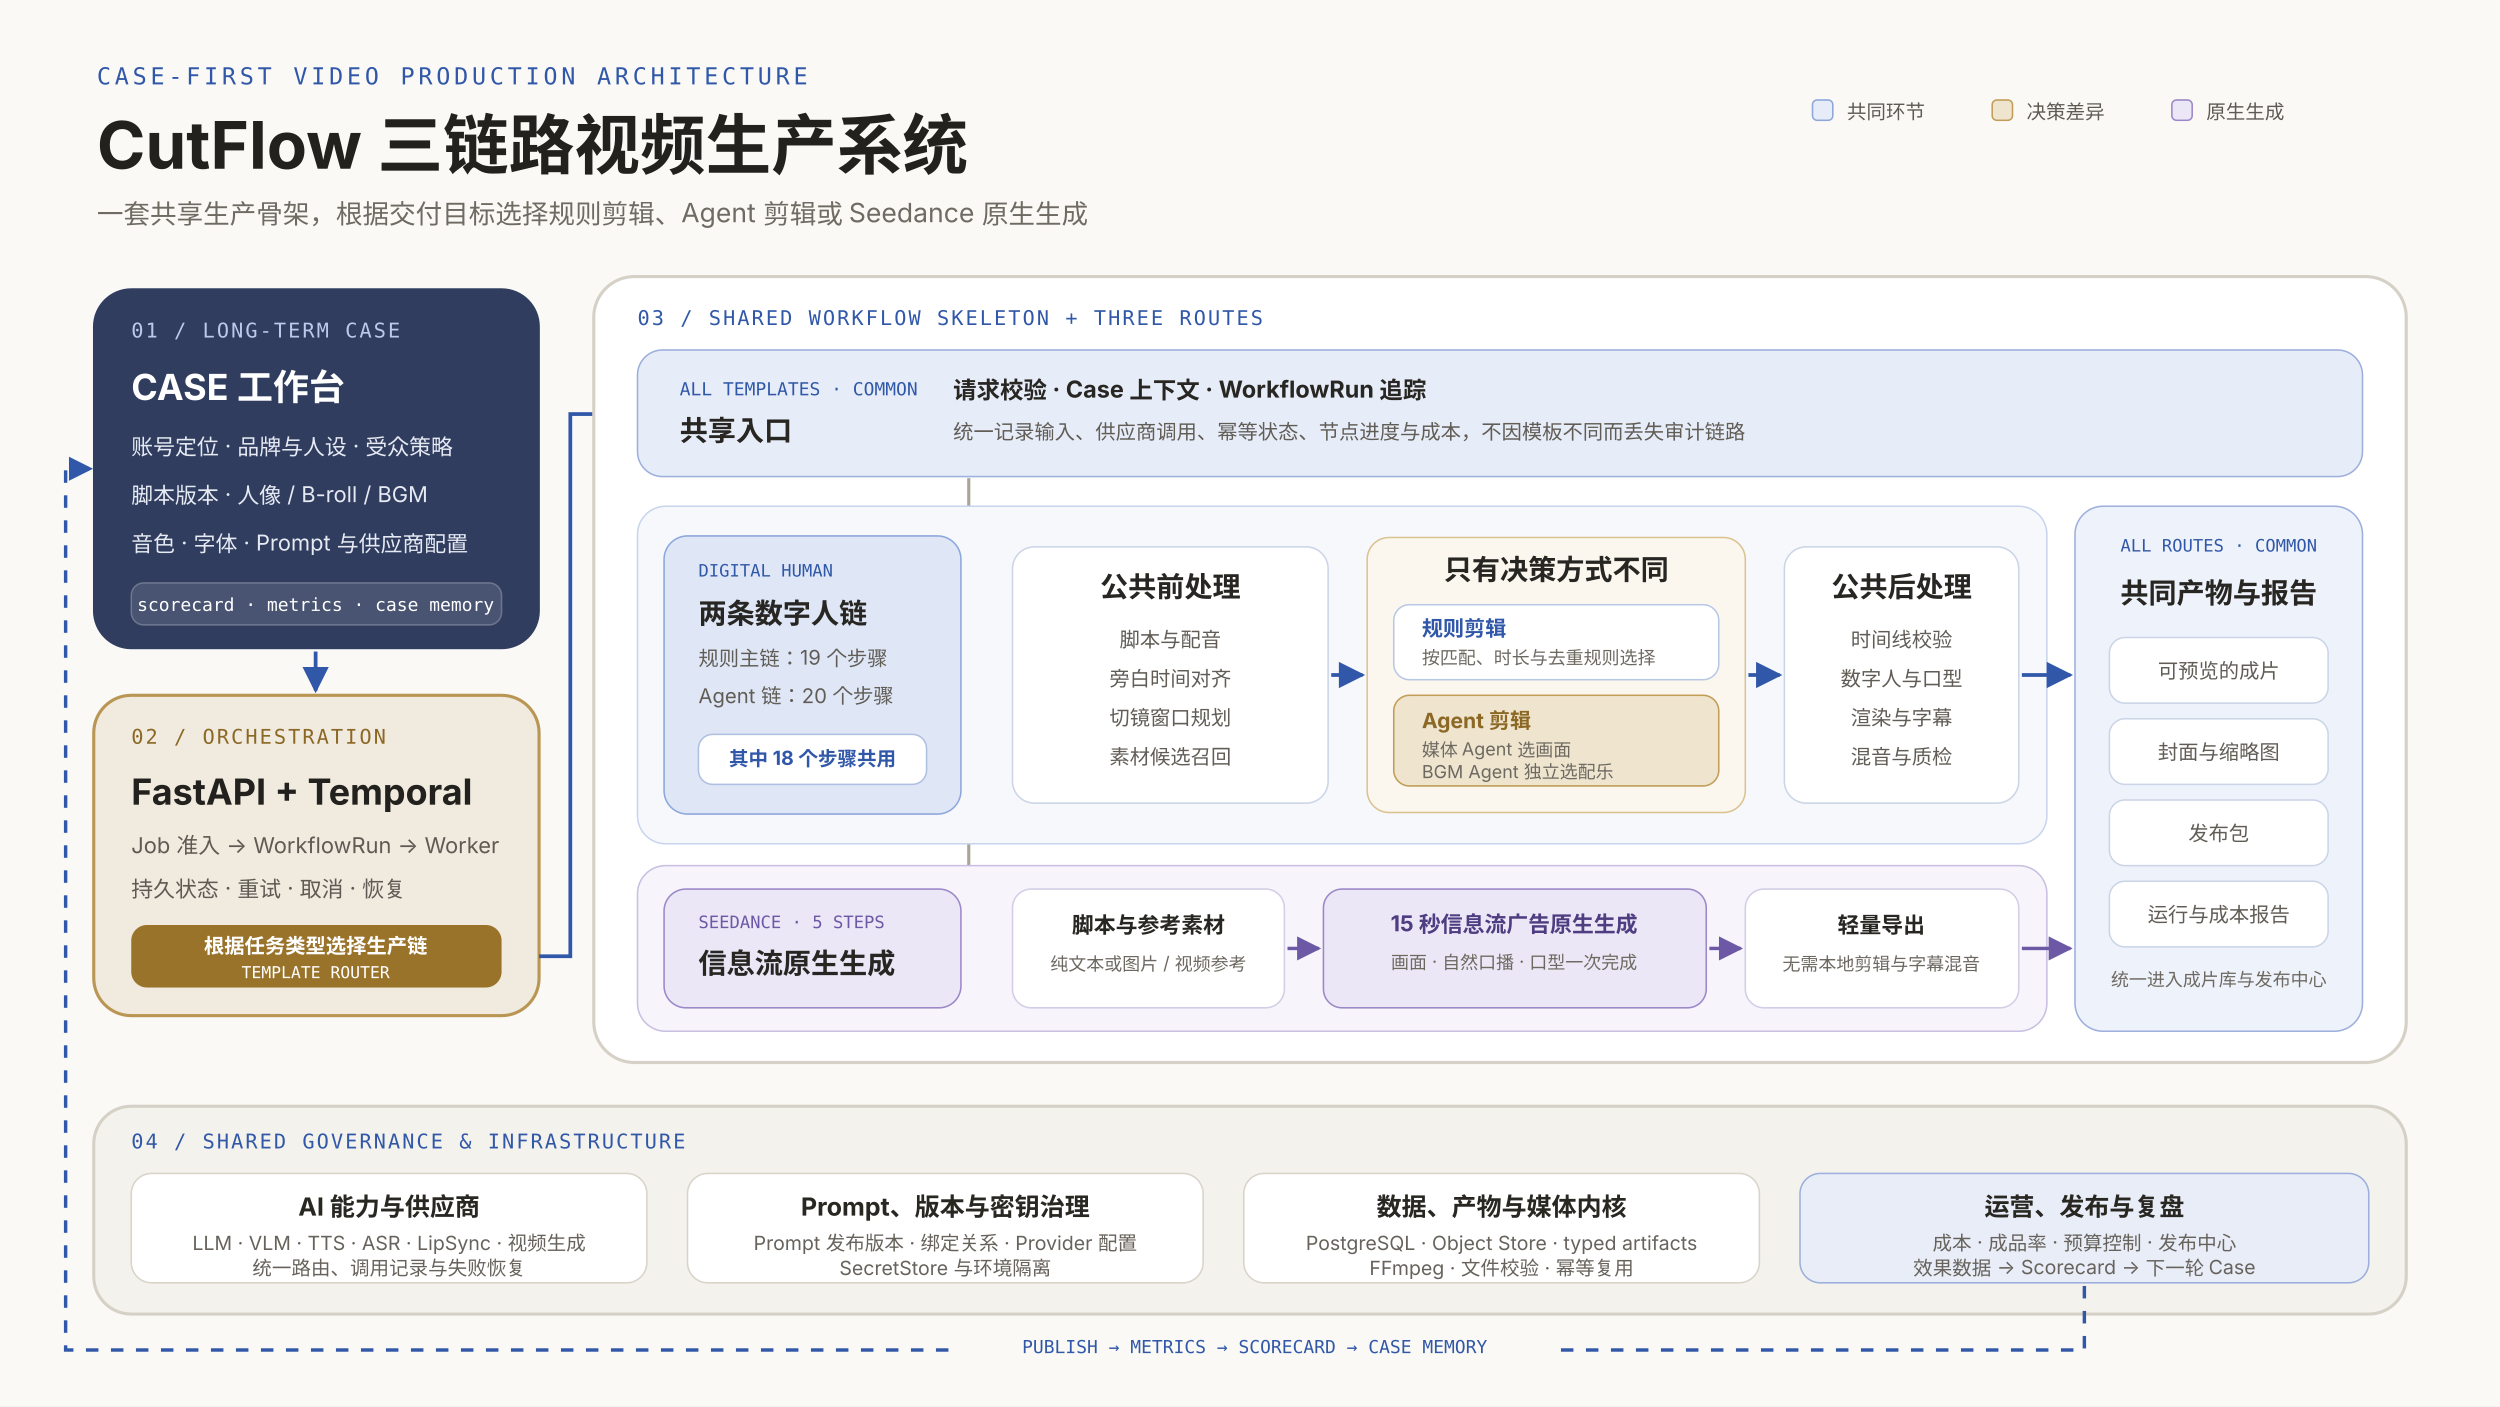
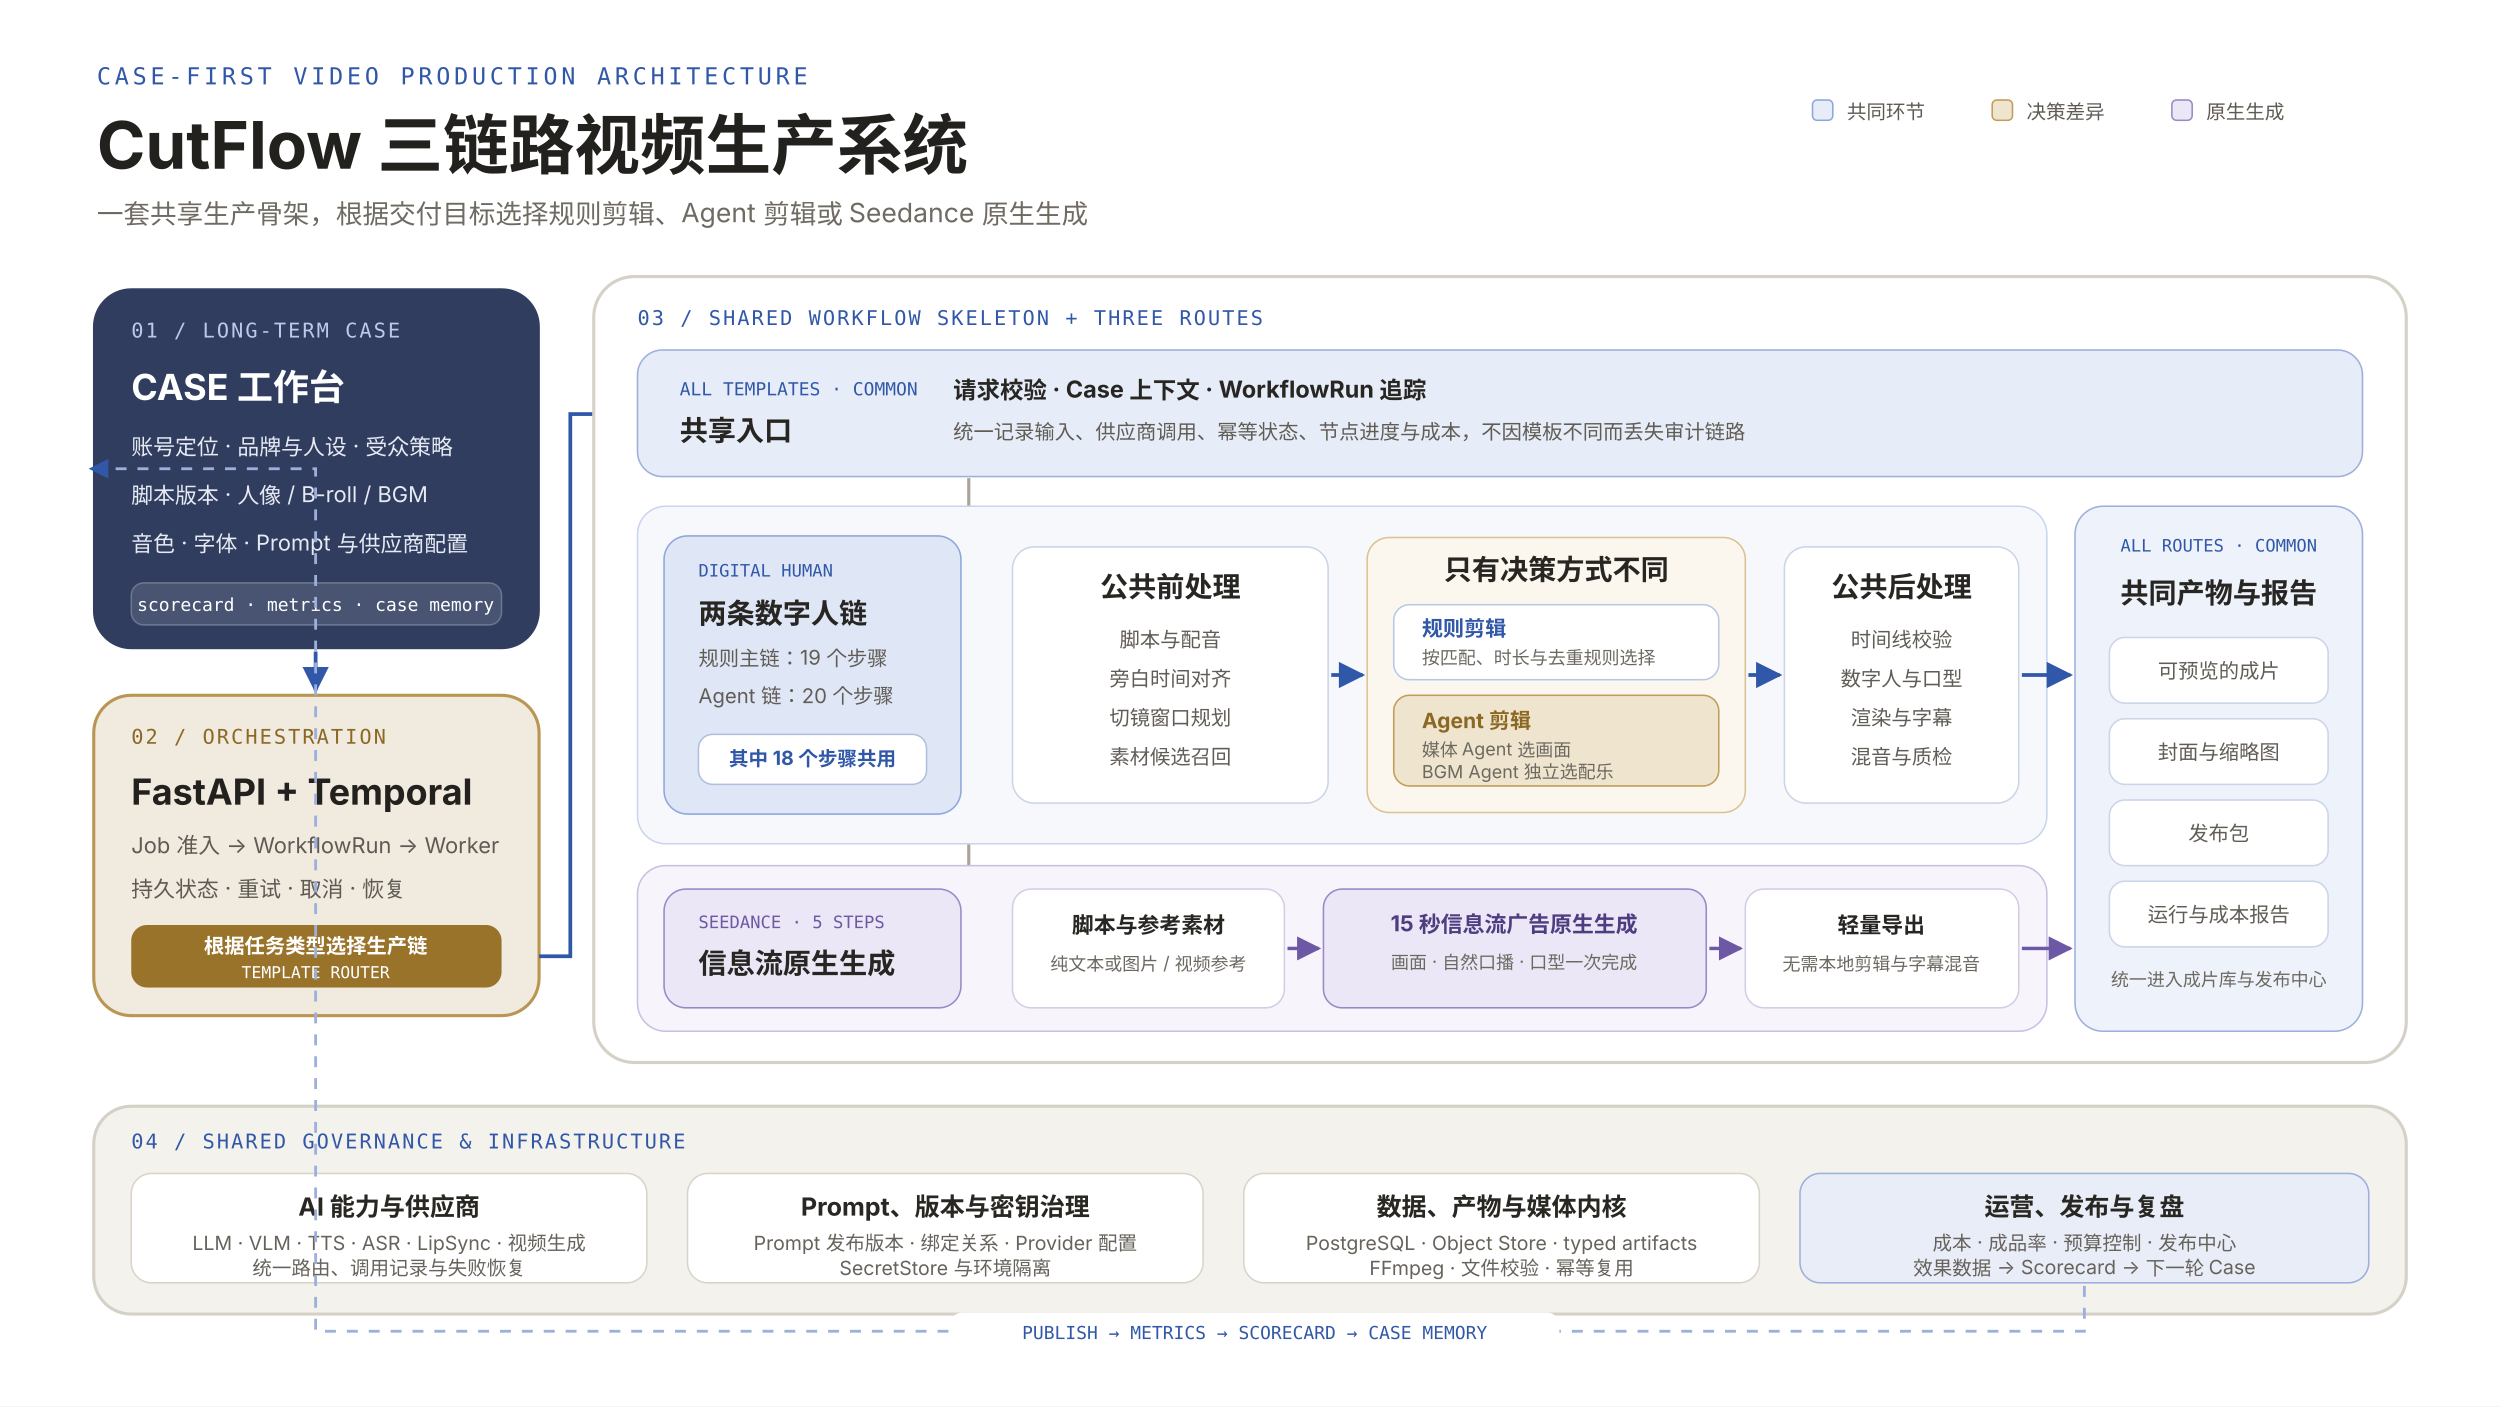
<svg xmlns="http://www.w3.org/2000/svg" width="1600" height="900" viewBox="0 0 1600 900" role="img" aria-labelledby="title desc">
  <defs>
    <marker id="arrow-blue" viewBox="0 0 10 10" refX="9" refY="5" markerWidth="7" markerHeight="7" orient="auto-start-reverse">
      <path d="M 0 0 L 10 5 L 0 10 z" fill="#3158a8" />
    </marker>
    <marker id="arrow-gold" viewBox="0 0 10 10" refX="9" refY="5" markerWidth="7" markerHeight="7" orient="auto-start-reverse">
      <path d="M 0 0 L 10 5 L 0 10 z" fill="#9a732b" />
    </marker>
    <marker id="arrow-purple" viewBox="0 0 10 10" refX="9" refY="5" markerWidth="7" markerHeight="7" orient="auto-start-reverse">
      <path d="M 0 0 L 10 5 L 0 10 z" fill="#6c58a5" />
    </marker>
    <style>
      .sans { font-family: -apple-system, BlinkMacSystemFont, "PingFang SC", "Microsoft YaHei", sans-serif; }
      .mono { font-family: ui-monospace, "SFMono-Regular", Menlo, Consolas, monospace; }
      .eyebrow { font-size: 15px; letter-spacing: 2.4px; fill: #3158a8; }
      .title { font-size: 42px; font-weight: 680; fill: #22211e; }
      .subtitle { font-size: 17px; fill: #6f6b63; }
      .section-label { font-size: 13px; letter-spacing: 1.3px; }
      .panel-title { font-size: 23px; font-weight: 680; }
      .panel-copy { font-size: 14px; }
      .group-title { font-size: 18px; font-weight: 680; fill: #282622; }
      .group-copy { font-size: 13px; fill: #615d56; }
      .group-note { font-size: 11.5px; fill: #6d6961; }
      .infra-title { font-size: 16px; font-weight: 680; fill: #292722; }
      .infra-copy { font-size: 12.5px; fill: #67635c; }
      .blue-line { fill: none; stroke: #3158a8; stroke-width: 2.4; marker-end: url(#arrow-blue); }
      .gold-line { fill: none; stroke: #9a732b; stroke-width: 2.2; marker-end: url(#arrow-gold); }
      .purple-line { fill: none; stroke: #6c58a5; stroke-width: 2.2; marker-end: url(#arrow-purple); }
      .branch-line { fill: none; stroke: #aaa397; stroke-width: 2; }
-       .feedback-line { fill: none; stroke: #3158a8; stroke-width: 2.2; stroke-dasharray: 8 8; marker-end: url(#arrow-blue); }
+       .feedback-line { fill: none; stroke: #9dafdc; stroke-width: 1.8; stroke-dasharray: 7 7; marker-end: url(#arrow-blue); }
    </style>
  </defs>
-   <rect width="1600" height="900" fill="#faf9f6" />
+   <rect width="1600" height="900" fill="#ffffff" />
  <text x="62" y="54" class="mono eyebrow">CASE-FIRST VIDEO PRODUCTION ARCHITECTURE</text>
  <text x="62" y="108" class="sans title">CutFlow 三链路视频生产系统</text>
  <text x="62" y="143" class="sans subtitle">一套共享生产骨架，根据交付目标选择规则剪辑、Agent 剪辑或 Seedance 原生生成</text>
  <g transform="translate(1160 64)">
    <rect x="0" y="0" width="13" height="13" rx="3" fill="#e7edf8" stroke="#8da7dc" />
    <text x="22" y="12" class="sans" font-size="12.5" fill="#5f5b54">共同环节</text>
    <rect x="115" y="0" width="13" height="13" rx="3" fill="#efe5cf" stroke="#c19d57" />
    <text x="137" y="12" class="sans" font-size="12.5" fill="#5f5b54">决策差异</text>
    <rect x="230" y="0" width="13" height="13" rx="3" fill="#ebe7f6" stroke="#9b88c8" />
    <text x="252" y="12" class="sans" font-size="12.5" fill="#5f5b54">原生生成</text>
  </g>
  <g>
    <rect x="60" y="185" width="285" height="230" rx="24" fill="#303d5f" stroke="#303d5f" />
    <text x="84" y="216" class="mono section-label" fill="#bdc9ea">01 / LONG-TERM CASE</text>
    <text x="84" y="256" class="sans panel-title" fill="#ffffff">CASE 工作台</text>
    <text x="84" y="291" class="sans panel-copy" fill="#e6eaf3">账号定位 · 品牌与人设 · 受众策略</text>
    <text x="84" y="322" class="sans panel-copy" fill="#e6eaf3">脚本版本 · 人像 / B-roll / BGM</text>
    <text x="84" y="353" class="sans panel-copy" fill="#e6eaf3">音色 · 字体 · Prompt 与供应商配置</text>
    <rect x="84" y="373" width="237" height="27" rx="8" fill="#ffffff" fill-opacity=".12" stroke="#ffffff" stroke-opacity=".24" />
    <text x="202" y="391" text-anchor="middle" class="mono" font-size="11.5" fill="#ffffff">scorecard · metrics · case memory</text>
  </g>
  <path d="M 202 417 V 442" class="blue-line" />
  <g>
    <rect x="60" y="445" width="285" height="205" rx="24" fill="#f0eadf" stroke="#b99653" stroke-width="2" />
    <text x="84" y="476" class="mono section-label" fill="#8c6825">02 / ORCHESTRATION</text>
    <text x="84" y="515" class="sans panel-title" fill="#22211e">FastAPI + Temporal</text>
    <text x="84" y="546" class="sans panel-copy" fill="#5f5b54">Job 准入 → WorkflowRun → Worker</text>
    <text x="84" y="574" class="sans panel-copy" fill="#5f5b54">持久状态 · 重试 · 取消 · 恢复</text>
    <rect x="84" y="592" width="237" height="40" rx="10" fill="#9a732b" />
    <text x="202" y="610" text-anchor="middle" class="sans" font-size="13" font-weight="650" fill="#ffffff">根据任务类型选择生产链</text>
    <text x="202" y="626" text-anchor="middle" class="mono" font-size="10.5" fill="#ffffff">TEMPLATE ROUTER</text>
  </g>
  <path d="M 345 612 H 365 V 265 H 407" class="blue-line" />
  <g>
    <rect x="380" y="177" width="1160" height="503" rx="26" fill="#ffffff" stroke="#d6d1c6" stroke-width="2" />
    <text x="408" y="208" class="mono section-label" fill="#3158a8">03 / SHARED WORKFLOW SKELETON + THREE ROUTES</text>
    <rect x="408" y="224" width="1104" height="81" rx="16" fill="#e7edf8" stroke="#9dafdc" />
    <text x="435" y="253" class="mono" font-size="11.5" fill="#3158a8">ALL TEMPLATES · COMMON</text>
    <text x="435" y="282" class="sans group-title">共享入口</text>
    <text x="610" y="255" class="sans" font-size="15" font-weight="650" fill="#282622">请求校验 · Case 上下文 · WorkflowRun 追踪</text>
    <text x="610" y="281" class="sans group-copy">统一记录输入、供应商调用、幂等状态、节点进度与成本，不因模板不同而丢失审计链路</text>
    <path d="M 620 306 V 610" class="branch-line" />
    <path d="M 620 424 H 645" class="blue-line" />
    <path d="M 620 605 H 645" class="purple-line" />
    <rect x="408" y="324" width="902" height="216" rx="18" fill="#f6f8fc" stroke="#c9d5ed" />
    <rect x="425" y="343" width="190" height="178" rx="15" fill="#dfe7f7" stroke="#8da7dc" />
    <text x="447" y="369" class="mono" font-size="11" fill="#3158a8">DIGITAL HUMAN</text>
    <text x="447" y="399" class="sans group-title">两条数字人链</text>
    <text x="447" y="426" class="sans group-copy">规则主链：19 个步骤</text>
    <text x="447" y="450" class="sans group-copy">Agent 链：20 个步骤</text>
    <rect x="447" y="470" width="146" height="32" rx="9" fill="#ffffff" stroke="#aebfdf" />
    <text x="520" y="490" text-anchor="middle" class="sans" font-size="12.5" font-weight="650" fill="#3158a8">其中 18 个步骤共用</text>
    <g>
      <rect x="648" y="350" width="202" height="164" rx="14" fill="#ffffff" stroke="#cbd5e7" />
      <text x="749" y="382" text-anchor="middle" class="sans group-title">公共前处理</text>
      <text x="749" y="414" text-anchor="middle" class="sans group-copy">脚本与配音</text>
      <text x="749" y="439" text-anchor="middle" class="sans group-copy">旁白时间对齐</text>
      <text x="749" y="464" text-anchor="middle" class="sans group-copy">切镜窗口规划</text>
      <text x="749" y="489" text-anchor="middle" class="sans group-copy">素材候选召回</text>
    </g>
    <path d="M 852 432 H 872" class="blue-line" />
    <g>
      <rect x="875" y="344" width="242" height="176" rx="14" fill="#fbf7ef" stroke="#dbc291" />
      <text x="996" y="371" text-anchor="middle" class="sans group-title">只有决策方式不同</text>
      <rect x="892" y="387" width="208" height="48" rx="10" fill="#ffffff" stroke="#b9c8e4" />
      <text x="910" y="407" class="sans" font-size="13.5" font-weight="650" fill="#3158a8">规则剪辑</text>
      <text x="910" y="425" class="sans group-note">按匹配、时长与去重规则选择</text>
      <rect x="892" y="445" width="208" height="58" rx="10" fill="#efe5cf" stroke="#c19d57" />
      <text x="910" y="466" class="sans" font-size="13.5" font-weight="650" fill="#8c6825">Agent 剪辑</text>
      <text x="910" y="484" class="sans group-note">媒体 Agent 选画面</text>
      <text x="910" y="498" class="sans group-note">BGM Agent 独立选配乐</text>
    </g>
    <path d="M 1119 432 H 1139" class="blue-line" />
    <g>
      <rect x="1142" y="350" width="150" height="164" rx="14" fill="#ffffff" stroke="#cbd5e7" />
      <text x="1217" y="382" text-anchor="middle" class="sans group-title">公共后处理</text>
      <text x="1217" y="414" text-anchor="middle" class="sans group-copy">时间线校验</text>
      <text x="1217" y="439" text-anchor="middle" class="sans group-copy">数字人与口型</text>
      <text x="1217" y="464" text-anchor="middle" class="sans group-copy">渲染与字幕</text>
      <text x="1217" y="489" text-anchor="middle" class="sans group-copy">混音与质检</text>
    </g>
    <rect x="408" y="554" width="902" height="106" rx="18" fill="#f7f5fb" stroke="#c9bfe1" />
    <rect x="425" y="569" width="190" height="76" rx="14" fill="#ebe7f6" stroke="#9b88c8" />
    <text x="447" y="594" class="mono" font-size="11" fill="#6c58a5">SEEDANCE · 5 STEPS</text>
    <text x="447" y="623" class="sans group-title">信息流原生生成</text>
    <g>
      <rect x="648" y="569" width="174" height="76" rx="12" fill="#ffffff" stroke="#d4cde6" />
      <text x="735" y="597" text-anchor="middle" class="sans" font-size="14" font-weight="650" fill="#282622">脚本与参考素材</text>
      <text x="735" y="621" text-anchor="middle" class="sans group-note">纯文本或图片 / 视频参考</text>
    </g>
    <path d="M 824 607 H 844" class="purple-line" />
    <g>
      <rect x="847" y="569" width="245" height="76" rx="12" fill="#ebe7f6" stroke="#9b88c8" />
      <text x="969" y="596" text-anchor="middle" class="sans" font-size="14" font-weight="650" fill="#4f3d82">15 秒信息流广告原生生成</text>
      <text x="969" y="620" text-anchor="middle" class="sans group-note">画面 · 自然口播 · 口型一次完成</text>
    </g>
    <path d="M 1094 607 H 1114" class="purple-line" />
    <g>
      <rect x="1117" y="569" width="175" height="76" rx="12" fill="#ffffff" stroke="#d4cde6" />
      <text x="1204" y="597" text-anchor="middle" class="sans" font-size="14" font-weight="650" fill="#282622">轻量导出</text>
      <text x="1204" y="621" text-anchor="middle" class="sans group-note">无需本地剪辑与字幕混音</text>
    </g>
    <g>
      <rect x="1328" y="324" width="184" height="336" rx="18" fill="#eef2fa" stroke="#9dafdc" />
      <text x="1420" y="353" text-anchor="middle" class="mono" font-size="11" fill="#3158a8">ALL ROUTES · COMMON</text>
      <text x="1420" y="386" text-anchor="middle" class="sans group-title">共同产物与报告</text>
      <rect x="1350" y="408" width="140" height="42" rx="10" fill="#ffffff" stroke="#cbd5e7" />
      <text x="1420" y="434" text-anchor="middle" class="sans group-copy">可预览的成片</text>
      <rect x="1350" y="460" width="140" height="42" rx="10" fill="#ffffff" stroke="#cbd5e7" />
      <text x="1420" y="486" text-anchor="middle" class="sans group-copy">封面与缩略图</text>
      <rect x="1350" y="512" width="140" height="42" rx="10" fill="#ffffff" stroke="#cbd5e7" />
      <text x="1420" y="538" text-anchor="middle" class="sans group-copy">发布包</text>
      <rect x="1350" y="564" width="140" height="42" rx="10" fill="#ffffff" stroke="#cbd5e7" />
      <text x="1420" y="590" text-anchor="middle" class="sans group-copy">运行与成本报告</text>
      <text x="1420" y="631" text-anchor="middle" class="sans group-note">统一进入成片库与发布中心</text>
    </g>
    <path d="M 1294 432 H 1325" class="blue-line" />
    <path d="M 1294 607 H 1325" class="purple-line" />
  </g>
  <g>
    <rect x="60" y="708" width="1480" height="133" rx="24" fill="#f4f2ec" stroke="#d6d1c6" stroke-width="2" />
    <text x="84" y="735" class="mono section-label" fill="#3158a8">04 / SHARED GOVERNANCE &amp; INFRASTRUCTURE</text>
    <rect x="84" y="751" width="330" height="70" rx="13" fill="#ffffff" stroke="#d9d4ca" />
    <text x="249" y="778" text-anchor="middle" class="sans infra-title">AI 能力与供应商</text>
    <text x="249" y="800" text-anchor="middle" class="sans infra-copy">LLM · VLM · TTS · ASR · LipSync · 视频生成</text>
    <text x="249" y="816" text-anchor="middle" class="sans infra-copy">统一路由、调用记录与失败恢复</text>
    <rect x="440" y="751" width="330" height="70" rx="13" fill="#ffffff" stroke="#d9d4ca" />
    <text x="605" y="778" text-anchor="middle" class="sans infra-title">Prompt、版本与密钥治理</text>
    <text x="605" y="800" text-anchor="middle" class="sans infra-copy">Prompt 发布版本 · 绑定关系 · Provider 配置</text>
    <text x="605" y="816" text-anchor="middle" class="sans infra-copy">SecretStore 与环境隔离</text>
    <rect x="796" y="751" width="330" height="70" rx="13" fill="#ffffff" stroke="#d9d4ca" />
    <text x="961" y="778" text-anchor="middle" class="sans infra-title">数据、产物与媒体内核</text>
    <text x="961" y="800" text-anchor="middle" class="sans infra-copy">PostgreSQL · Object Store · typed artifacts</text>
    <text x="961" y="816" text-anchor="middle" class="sans infra-copy">FFmpeg · 文件校验 · 幂等复用</text>
    <rect x="1152" y="751" width="364" height="70" rx="13" fill="#e8edf8" stroke="#9dafdc" />
    <text x="1334" y="778" text-anchor="middle" class="sans infra-title">运营、发布与复盘</text>
    <text x="1334" y="800" text-anchor="middle" class="sans infra-copy">成本 · 成品率 · 预算控制 · 发布中心</text>
    <text x="1334" y="816" text-anchor="middle" class="sans infra-copy">效果数据 → Scorecard → 下一轮 Case</text>
  </g>
-   <path d="M 1334 823 V 864 H 42 V 300 H 58" class="feedback-line" />
-   <rect x="608" y="849" width="390" height="24" rx="8" fill="#faf9f6" />
-   <text x="803" y="866" text-anchor="middle" class="mono" font-size="11.5" fill="#3158a8">PUBLISH → METRICS → SCORECARD → CASE MEMORY</text>
+   <path d="M 1334 823 V 852 H 202 V 300 H 58" class="feedback-line" />
+   <rect x="608" y="840" width="390" height="24" rx="8" fill="#ffffff" />
+   <text x="803" y="857" text-anchor="middle" class="mono" font-size="11.5" fill="#3158a8">PUBLISH → METRICS → SCORECARD → CASE MEMORY</text>
</svg>
